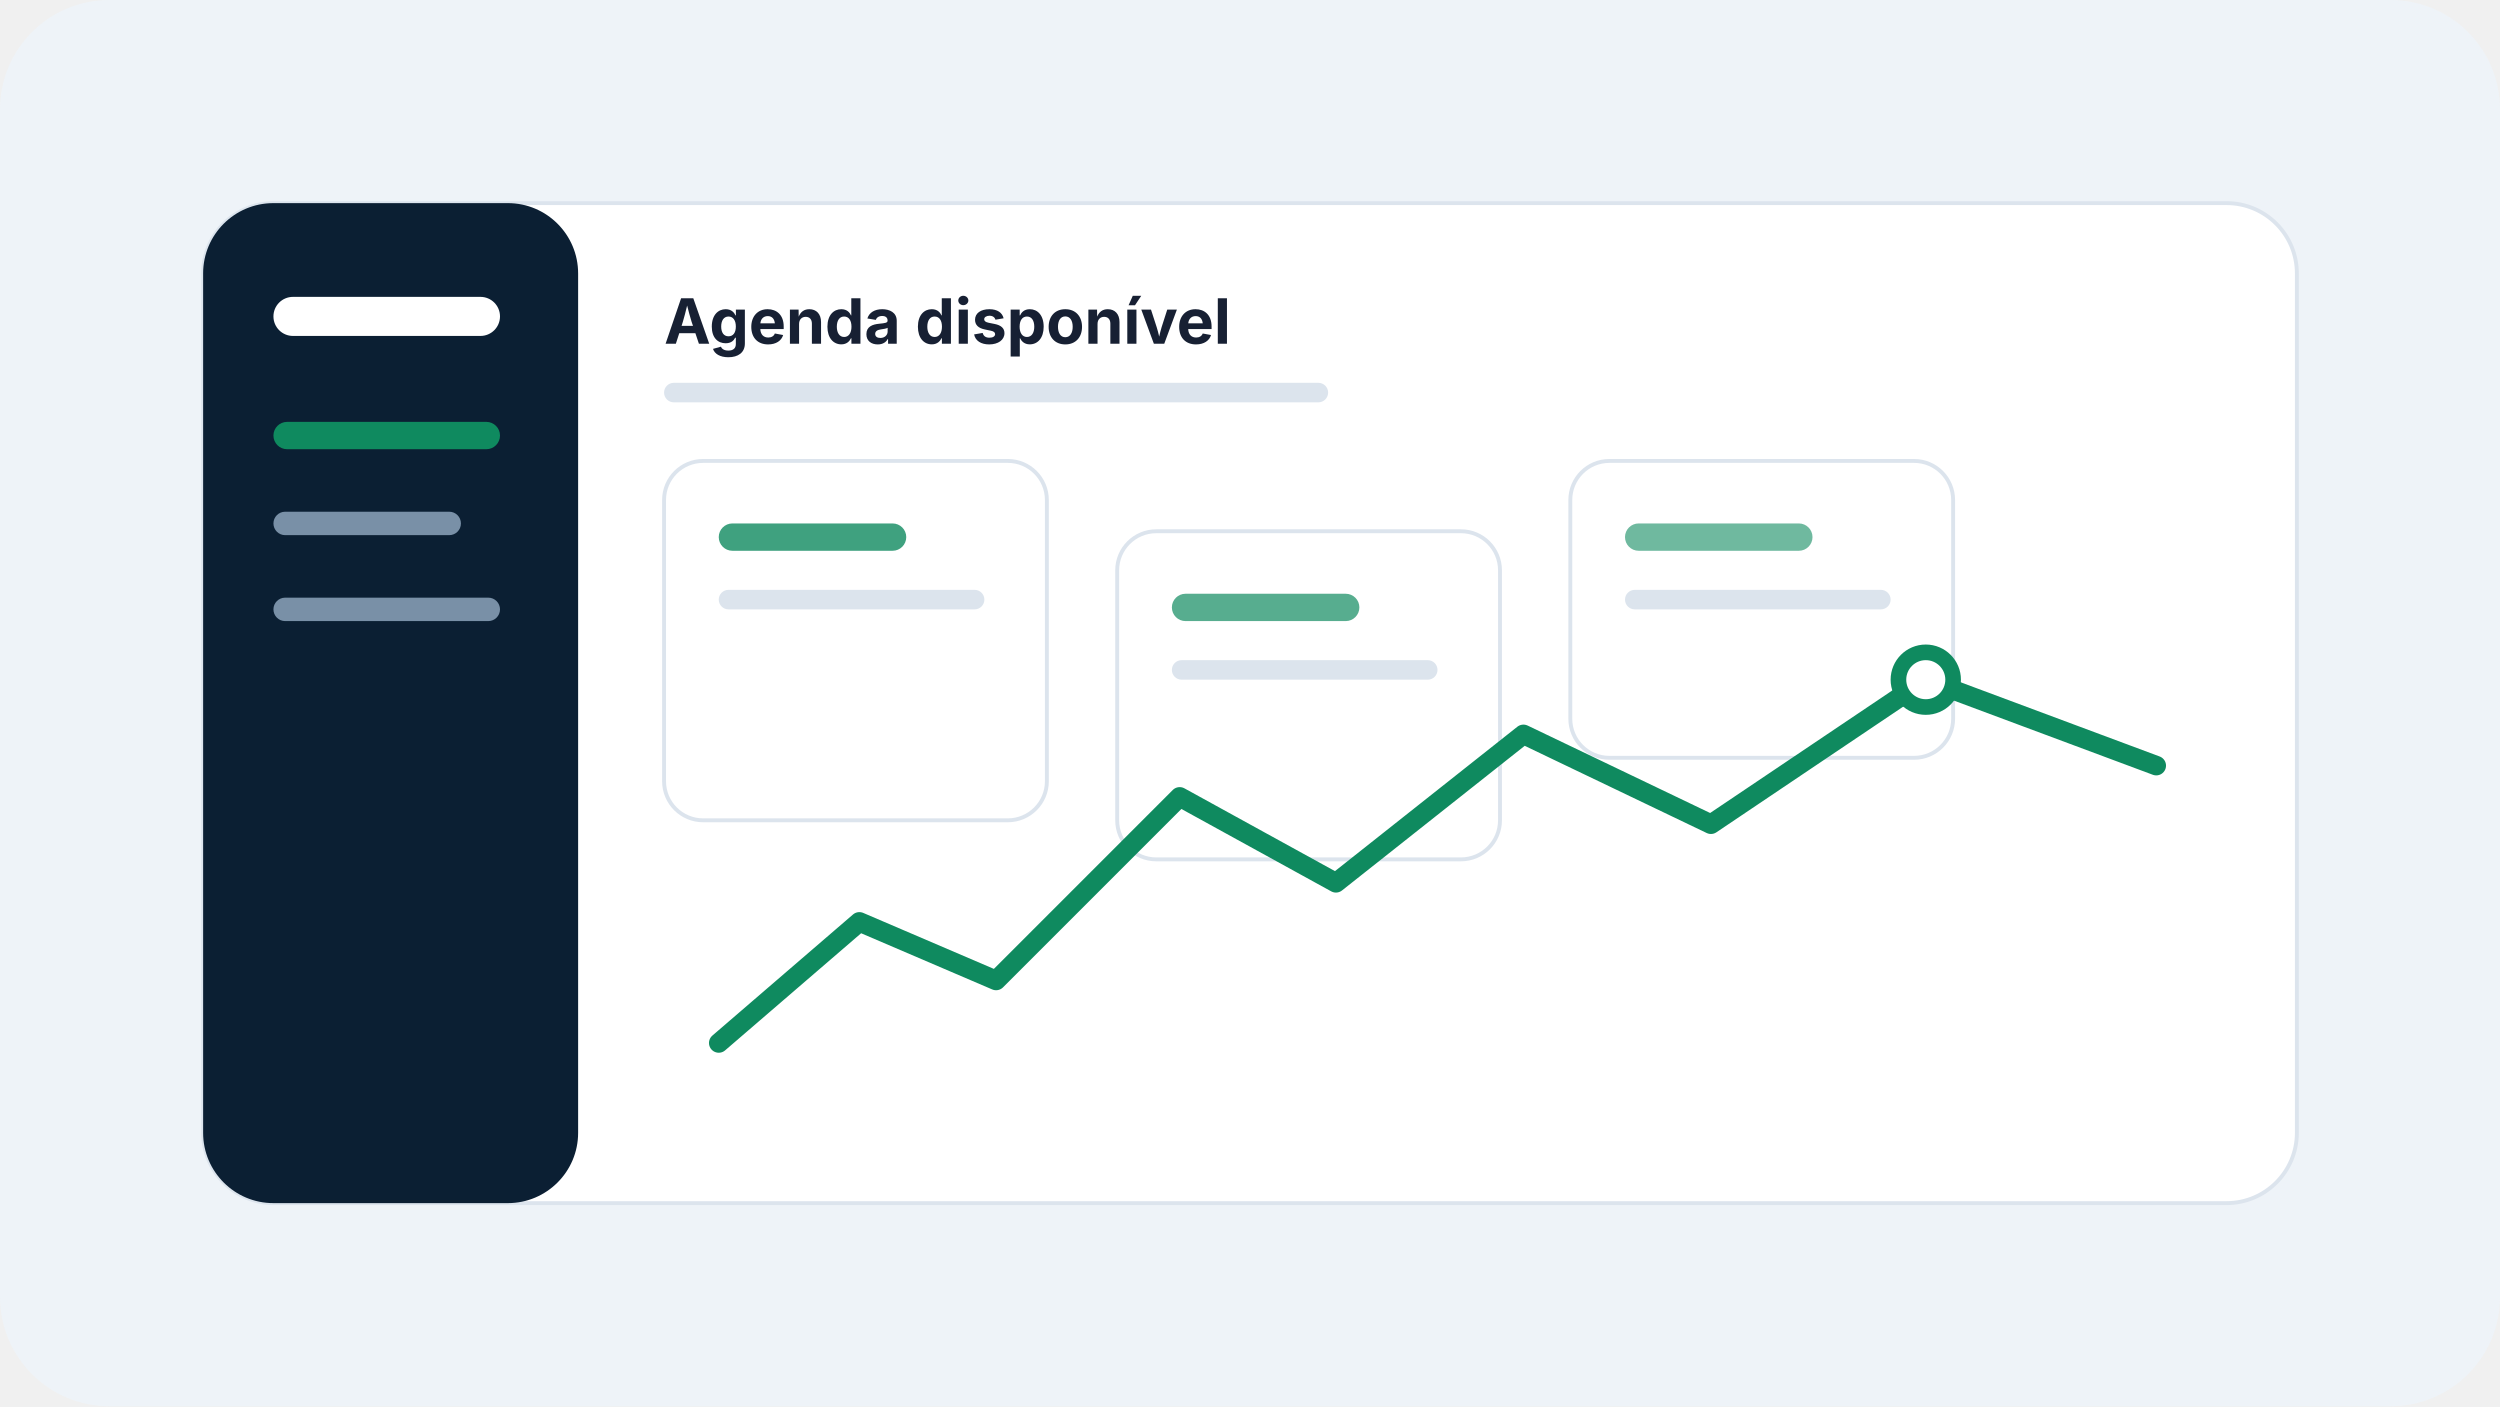
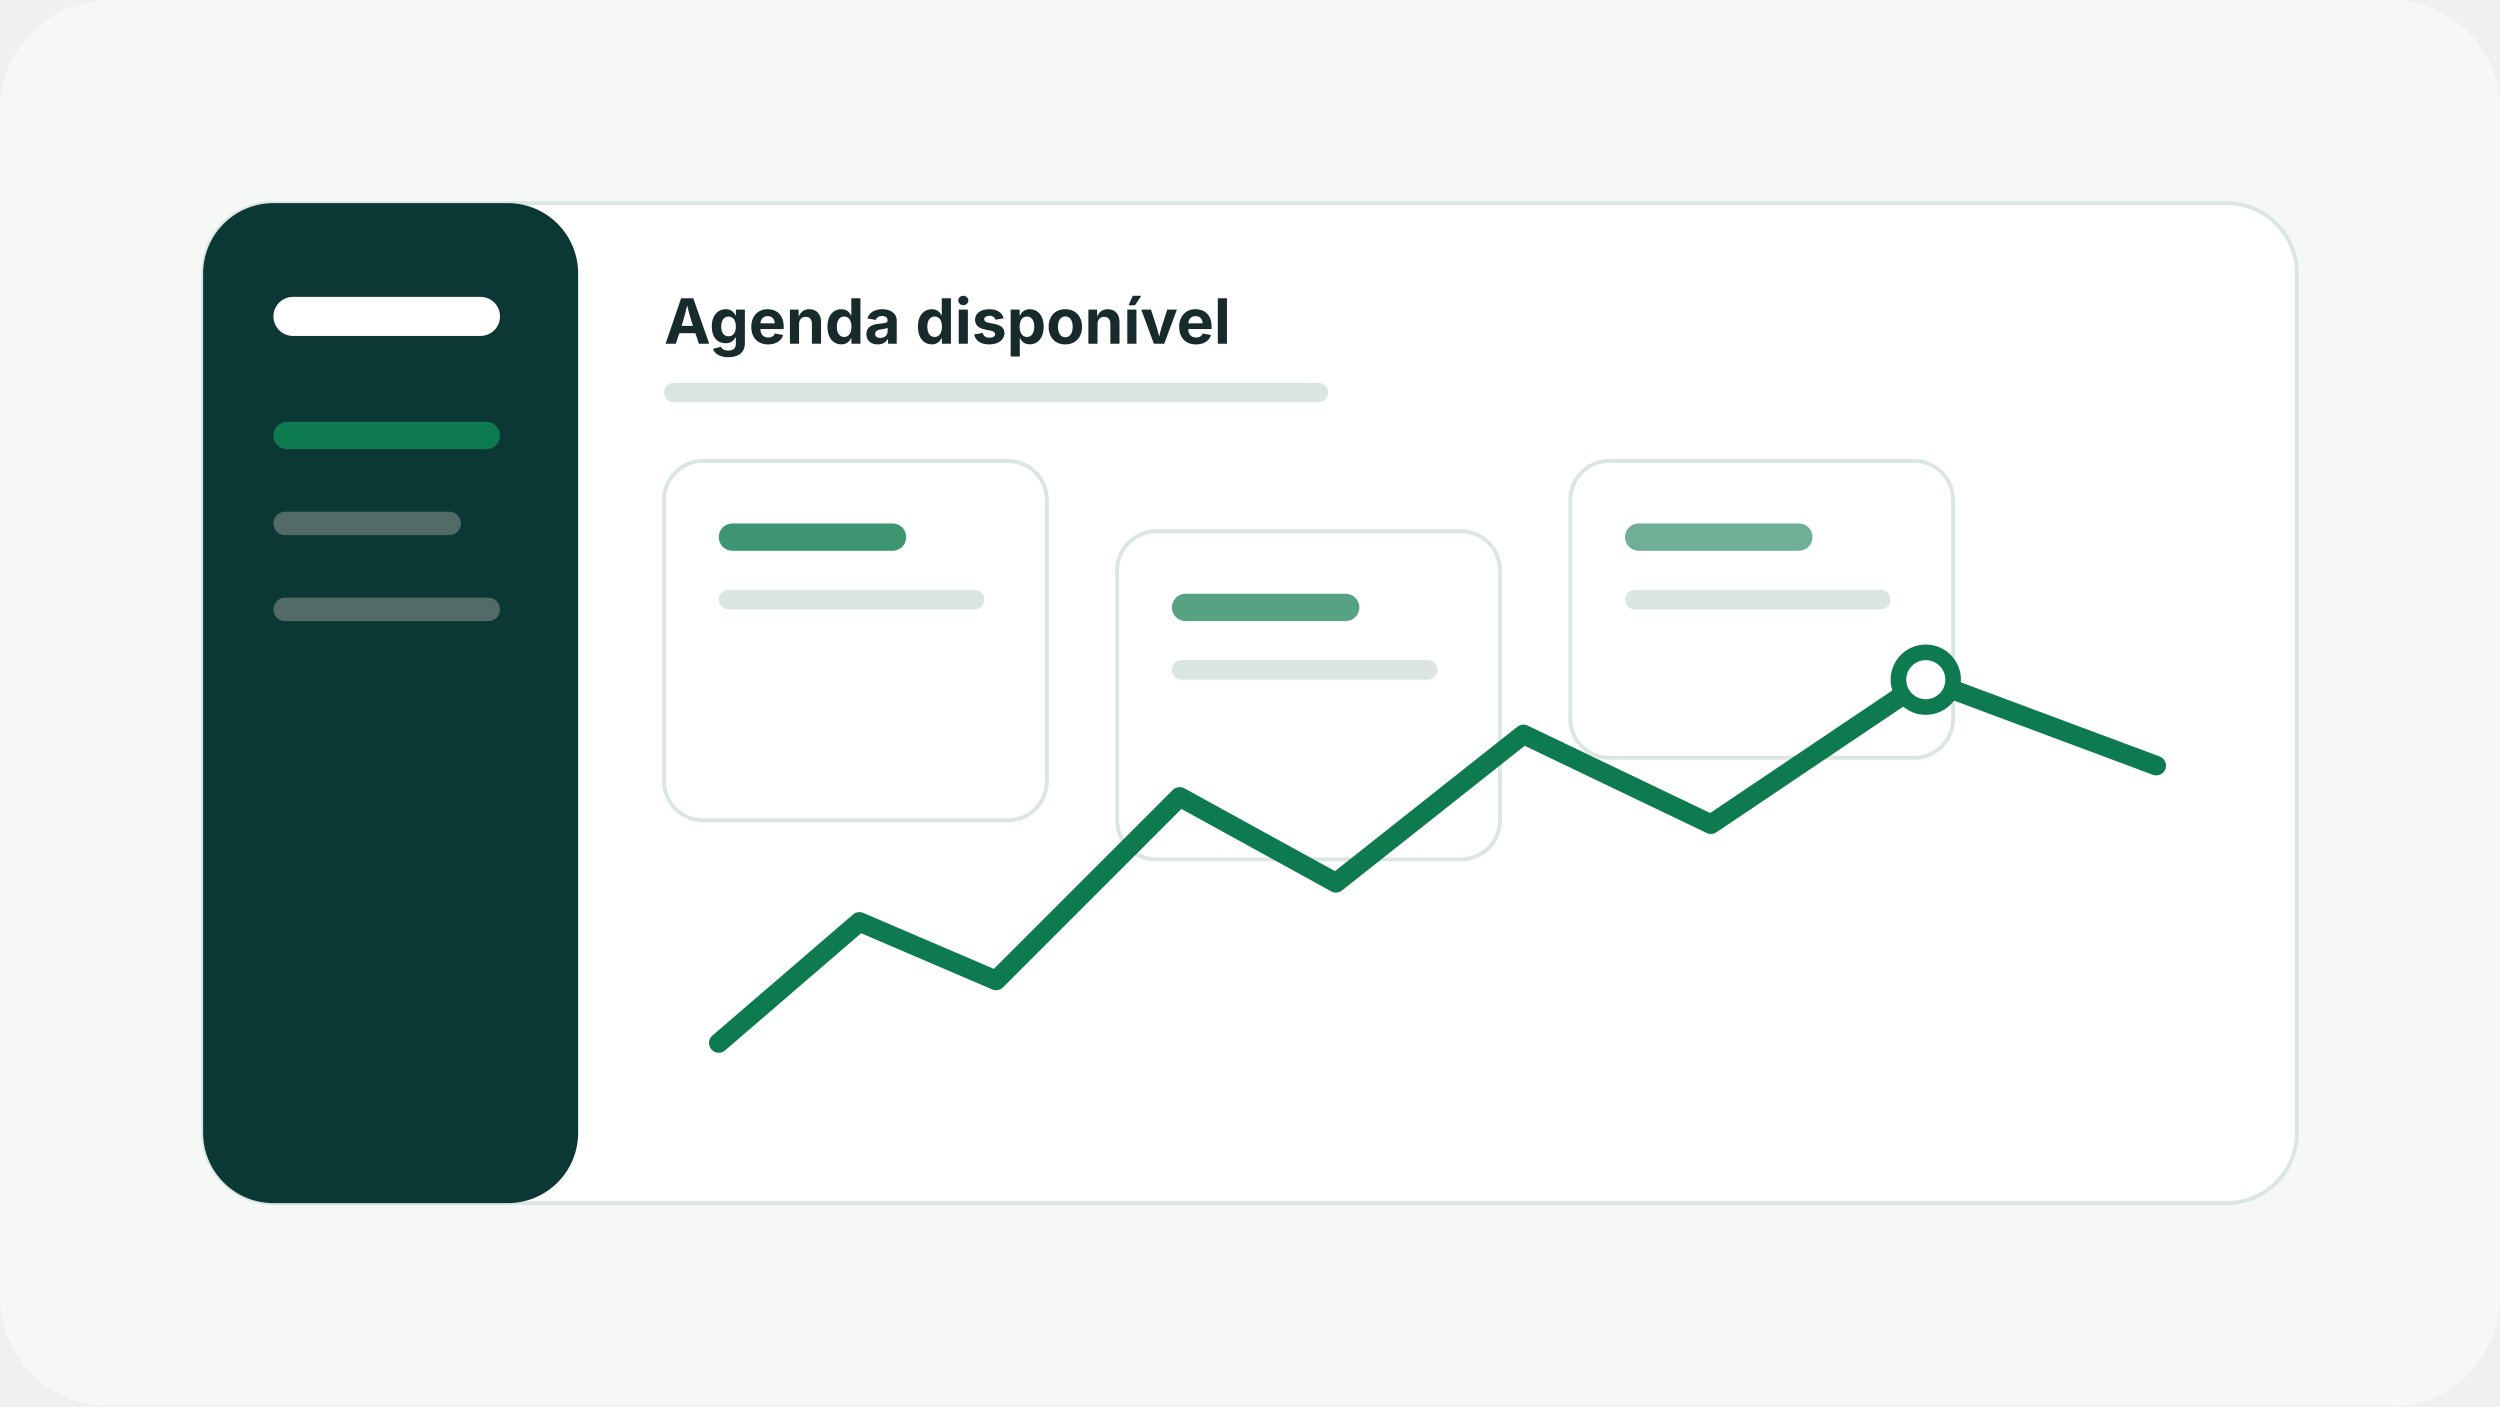
<svg xmlns="http://www.w3.org/2000/svg" width="640" height="360" viewBox="0 0 640 360" role="img" aria-labelledby="t d">
-   <rect width="640" height="360" rx="28" fill="#EEF3F8" />
-   <rect x="52" y="52" width="536" height="256" rx="18" fill="#fff" stroke="#DCE4ED" />
-   <rect x="52" y="52" width="96" height="256" rx="18" fill="#0B1F33" />
+   <rect width="640" height="360" rx="28" fill="#F5F8F7" />
+   <rect x="52" y="52" width="536" height="256" rx="18" fill="#fff" stroke="#DBE6E3" />
+   <rect x="52" y="52" width="96" height="256" rx="18" fill="#0B3835" />
  <rect x="70" y="76" width="58" height="10" rx="5" fill="#fff" />
-   <rect x="70" y="108" width="58" height="7" rx="3.5" fill="#0F8A5F" />
-   <rect x="70" y="131" width="48" height="6" rx="3" fill="#7990A7" />
-   <rect x="70" y="153" width="58" height="6" rx="3" fill="#7990A7" />
-   <text x="170" y="88" fill="#172033" font-family="Inter,Arial,sans-serif" font-weight="700" font-size="16">Agenda disponível</text>
-   <rect x="170" y="98" width="170" height="5" rx="2.5" fill="#DCE4ED" />
-   <rect x="170" y="118" width="98" height="92" rx="10" fill="white" stroke="#DCE4ED" />
-   <rect x="184" y="134" width="48" height="7" rx="3.5" fill="#0F8A5F" opacity=".8" />
-   <rect x="184" y="151" width="68" height="5" rx="2.5" fill="#DCE4ED" />
-   <rect x="286" y="136" width="98" height="84" rx="10" fill="white" stroke="#DCE4ED" />
-   <rect x="300" y="152" width="48" height="7" rx="3.5" fill="#0F8A5F" opacity=".7" />
-   <rect x="300" y="169" width="68" height="5" rx="2.5" fill="#DCE4ED" />
-   <rect x="402" y="118" width="98" height="76" rx="10" fill="white" stroke="#DCE4ED" />
-   <rect x="416" y="134" width="48" height="7" rx="3.5" fill="#0F8A5F" opacity=".6" />
-   <rect x="416" y="151" width="68" height="5" rx="2.5" fill="#DCE4ED" />
-   <path d="M184 267 L220 236 L255 251 L302 204 L342 226 L390 188 L438 211 L493 174 L552 196" fill="none" stroke="#0F8A5F" stroke-width="5" stroke-linecap="round" stroke-linejoin="round" />
-   <circle cx="493" cy="174" r="7" fill="white" stroke="#0F8A5F" stroke-width="4" />
+   <rect x="70" y="108" width="58" height="7" rx="3.5" fill="#0E7A4F" />
+   <rect x="70" y="131" width="48" height="6" rx="3" fill="#536B67" />
+   <rect x="70" y="153" width="58" height="6" rx="3" fill="#536B67" />
+   <text x="170" y="88" fill="#172B2A" font-family="Inter,Arial,sans-serif" font-weight="700" font-size="16">Agenda disponível</text>
+   <rect x="170" y="98" width="170" height="5" rx="2.5" fill="#DBE6E3" />
+   <rect x="170" y="118" width="98" height="92" rx="10" fill="white" stroke="#DBE6E3" />
+   <rect x="184" y="134" width="48" height="7" rx="3.5" fill="#0E7A4F" opacity=".8" />
+   <rect x="184" y="151" width="68" height="5" rx="2.5" fill="#DBE6E3" />
+   <rect x="286" y="136" width="98" height="84" rx="10" fill="white" stroke="#DBE6E3" />
+   <rect x="300" y="152" width="48" height="7" rx="3.5" fill="#0E7A4F" opacity=".7" />
+   <rect x="300" y="169" width="68" height="5" rx="2.5" fill="#DBE6E3" />
+   <rect x="402" y="118" width="98" height="76" rx="10" fill="white" stroke="#DBE6E3" />
+   <rect x="416" y="134" width="48" height="7" rx="3.5" fill="#0E7A4F" opacity=".6" />
+   <rect x="416" y="151" width="68" height="5" rx="2.5" fill="#DBE6E3" />
+   <path d="M184 267 L220 236 L255 251 L302 204 L342 226 L390 188 L438 211 L493 174 L552 196" fill="none" stroke="#0E7A4F" stroke-width="5" stroke-linecap="round" stroke-linejoin="round" />
+   <circle cx="493" cy="174" r="7" fill="white" stroke="#0E7A4F" stroke-width="4" />
</svg>
